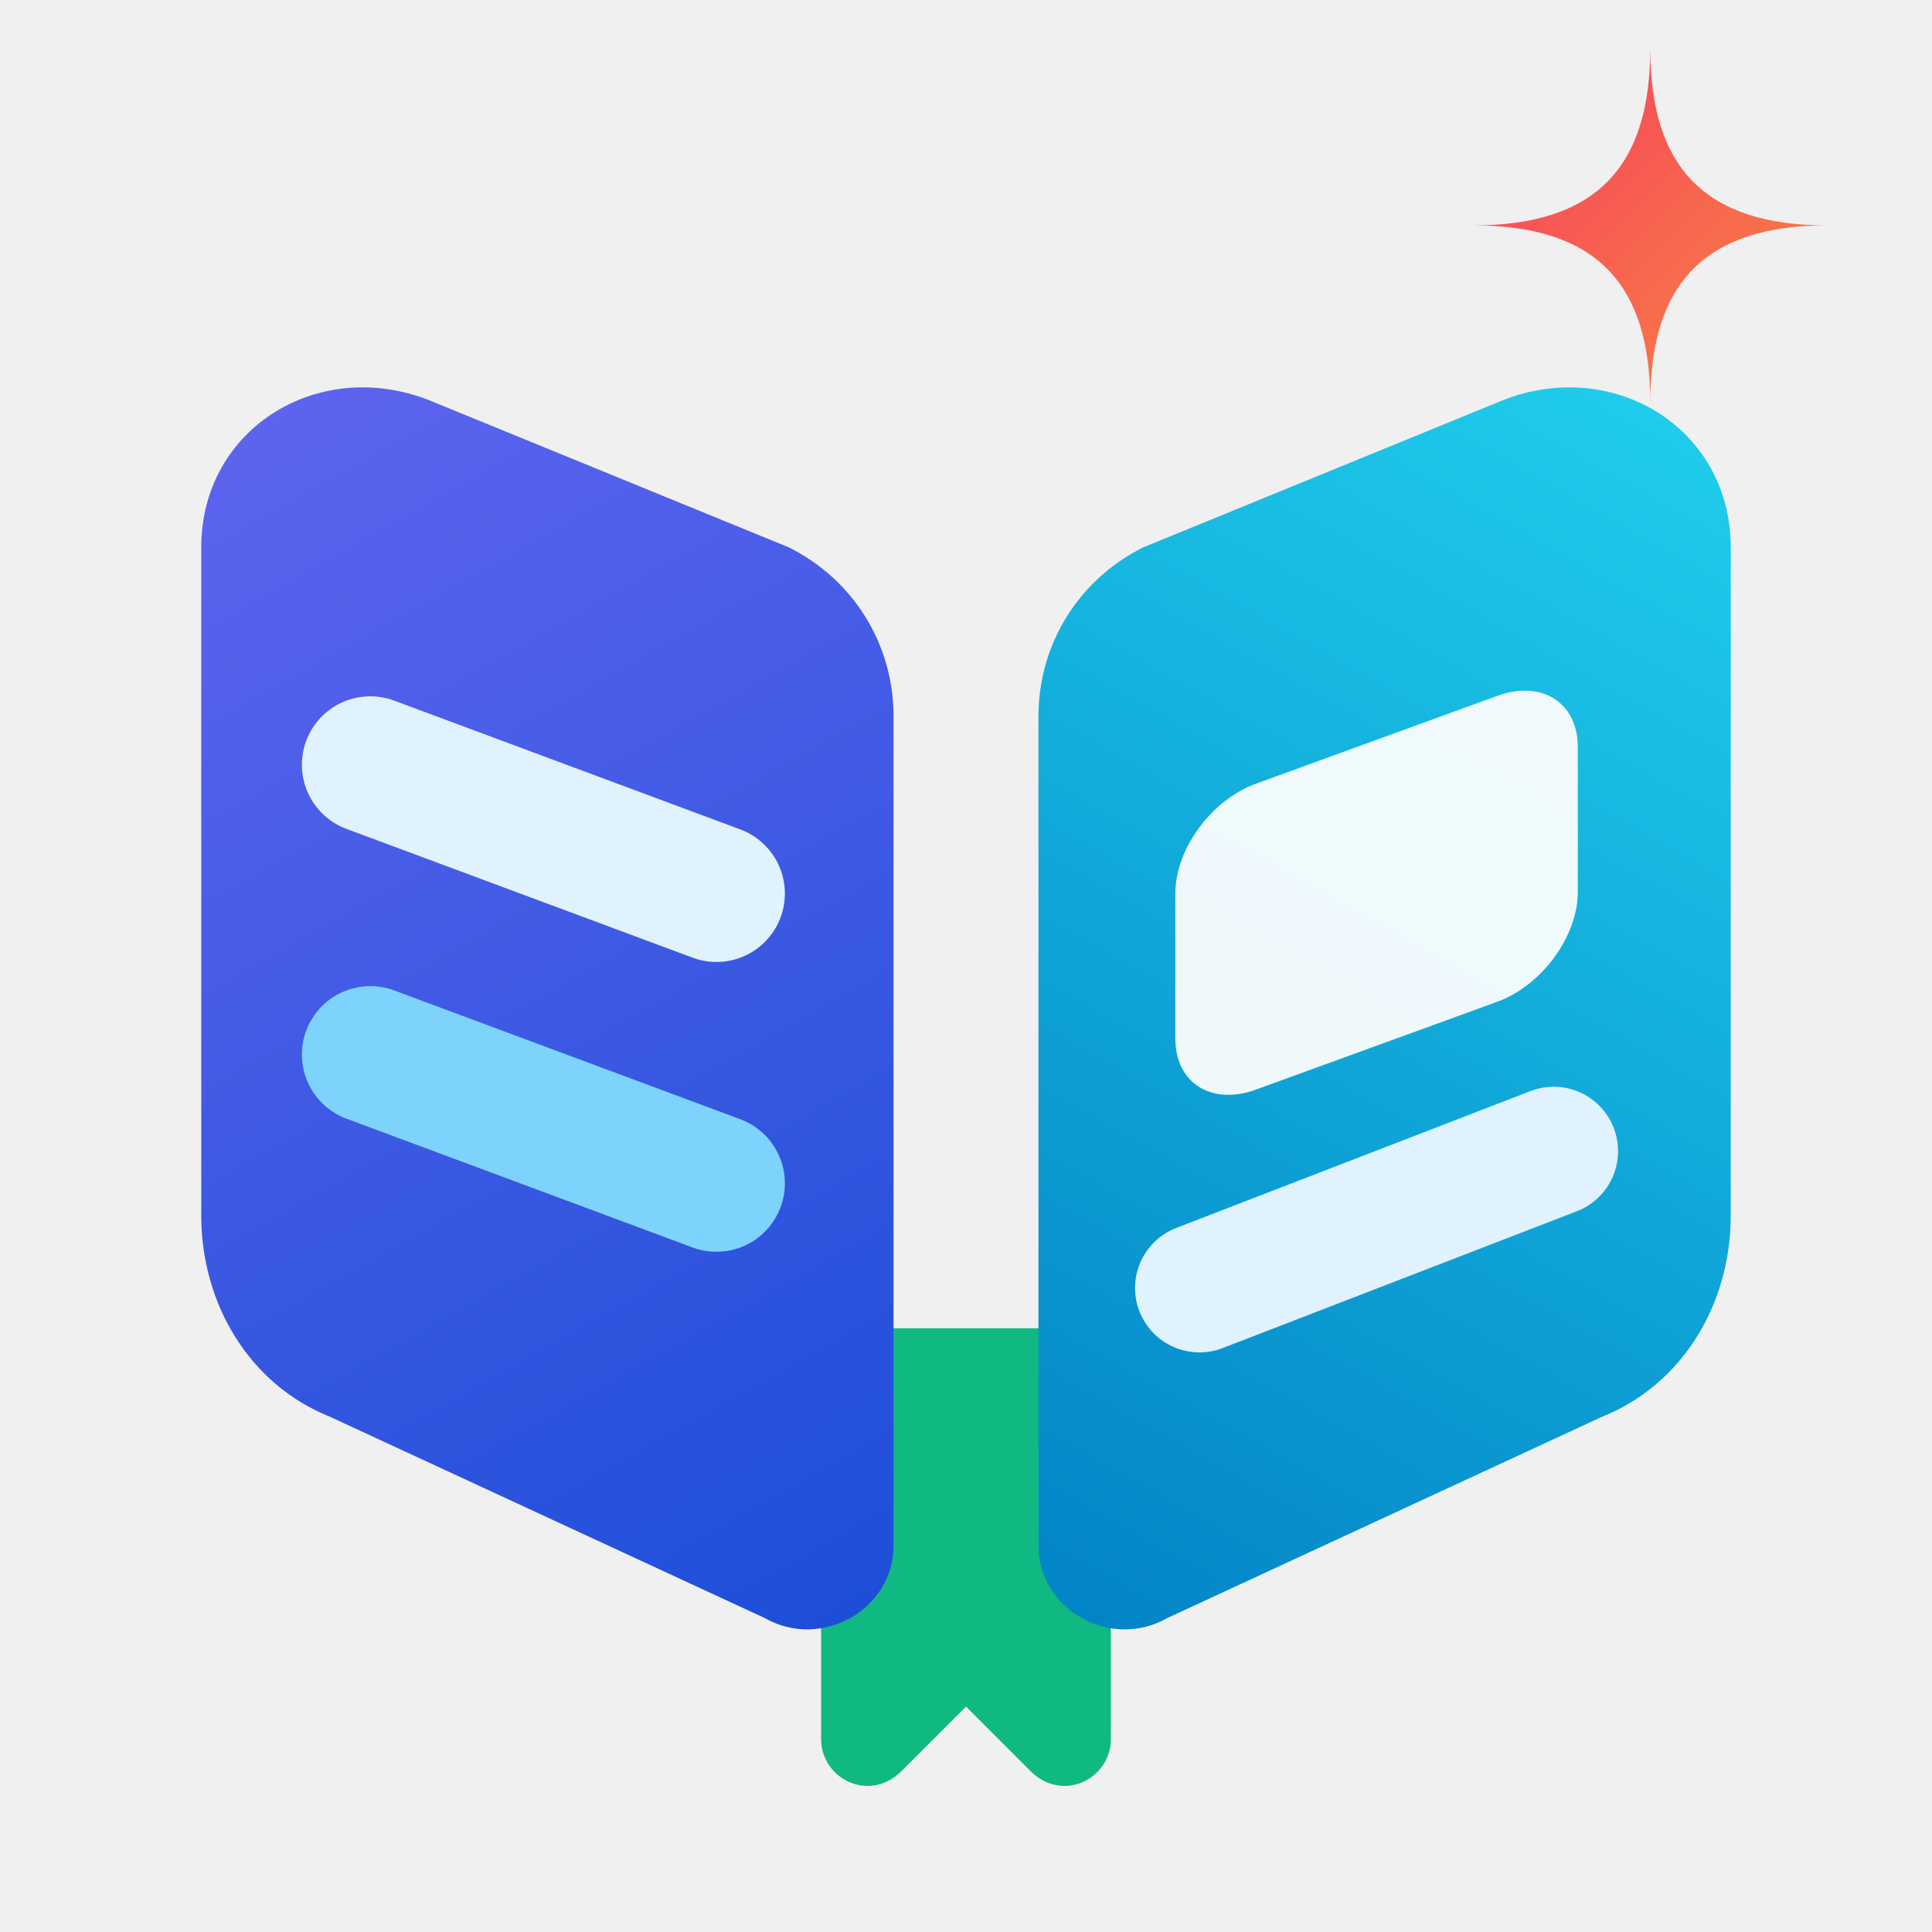
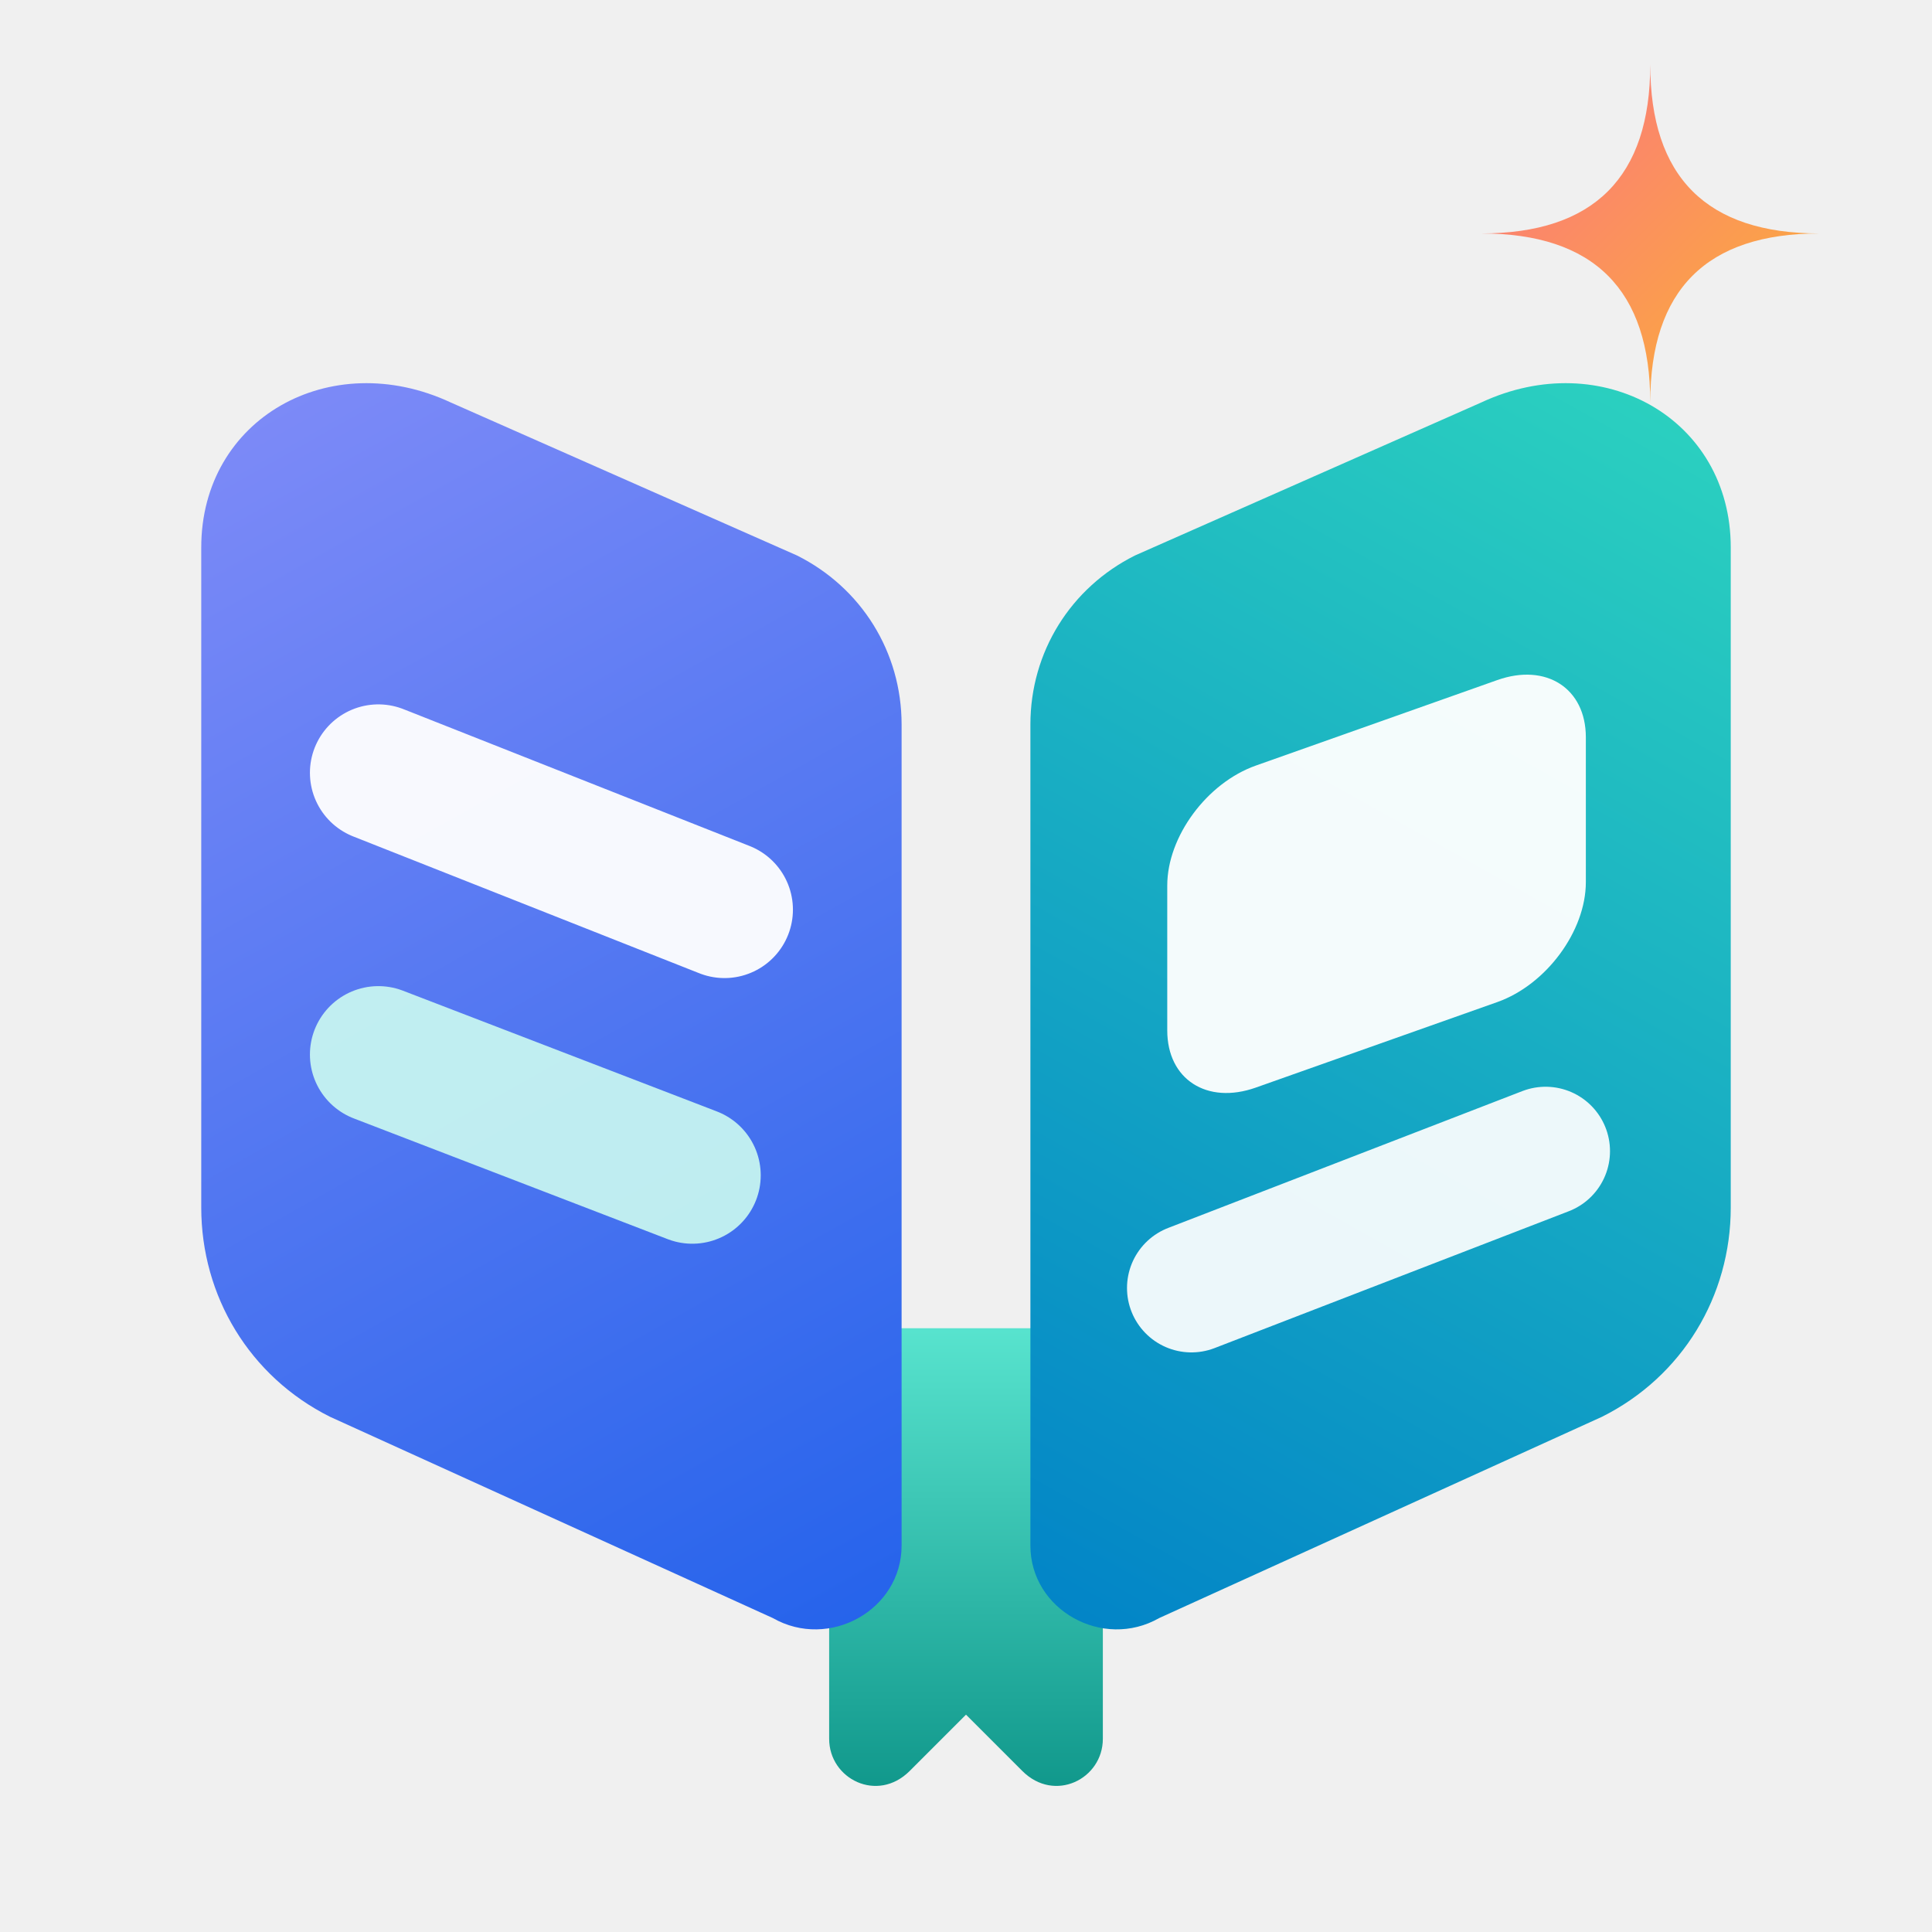
<svg xmlns="http://www.w3.org/2000/svg" viewBox="0 0 24 24" width="24" height="24" fill="none" role="img" aria-label="Zotero JournalFlow">
  <defs>
-     <linearGradient id="jft-left" x1="2" y1="4" x2="11" y2="20" gradientUnits="userSpaceOnUse">
-       <stop offset="0%" stop-color="#6366F1" />
-       <stop offset="100%" stop-color="#1D4ED8" />
+     <linearGradient id="jft-left" x1="2.5" y1="4.5" x2="11.2" y2="20" gradientUnits="userSpaceOnUse">
+       <stop offset="0%" stop-color="#818CF8" />
+       <stop offset="100%" stop-color="#2563EB" />
    </linearGradient>
-     <linearGradient id="jft-right" x1="13" y1="20" x2="22" y2="4" gradientUnits="userSpaceOnUse">
+     <linearGradient id="jft-right" x1="12.8" y1="20" x2="21.5" y2="4.5" gradientUnits="userSpaceOnUse">
      <stop offset="0%" stop-color="#0284C7" />
-       <stop offset="100%" stop-color="#22D3EE" />
+       <stop offset="100%" stop-color="#2DD4BF" />
+     </linearGradient>
+     <linearGradient id="jft-ribbon" x1="12" y1="16" x2="12" y2="22.5" gradientUnits="userSpaceOnUse">
+       <stop offset="0%" stop-color="#5EEAD4" />
+       <stop offset="100%" stop-color="#0D9488" />
    </linearGradient>
    <linearGradient id="jft-spark" x1="18" y1="1" x2="23" y2="6" gradientUnits="userSpaceOnUse">
-       <stop offset="0%" stop-color="#F43F5E" />
-       <stop offset="100%" stop-color="#FB923C" />
+       <stop offset="0%" stop-color="#FB7185" />
+       <stop offset="100%" stop-color="#FBBF24" />
    </linearGradient>
  </defs>
-   <path d="M 10.2 16.5 L 13.8 16.5 L 13.8 21.6 C 13.8 22.1 13.2 22.4 12.8 22 L 12 21.2 L 11.2 22 C 10.8 22.4 10.2 22.1 10.2 21.6 Z" fill="#10B981" />
-   <path d="M 2.5 6.8 C 2.5 5.3 4 4.4 5.4 5 L 9.8 6.8 C 10.6 7.2 11.1 8 11.1 8.9 L 11.1 19.2 C 11.1 20 10.2 20.5 9.5 20.1 L 4.1 17.6 C 3.1 17.2 2.5 16.2 2.5 15.1 Z" fill="url(#jft-left)" />
-   <path d="M 4.6 9.5 L 8.9 11.1" stroke="#E0F2FE" stroke-width="1.7" stroke-linecap="round" />
-   <path d="M 4.6 13.1 L 8.9 14.7" stroke="#7DD3FC" stroke-width="1.7" stroke-linecap="round" />
-   <path d="M 12.9 8.9 C 12.9 8 13.4 7.2 14.2 6.8 L 18.6 5 C 20 4.4 21.5 5.3 21.5 6.8 L 21.5 15.1 C 21.5 16.2 20.9 17.2 19.9 17.6 L 14.5 20.1 C 13.8 20.5 12.9 20 12.9 19.2 Z" fill="url(#jft-right)" />
-   <g transform="translate(14.6 10.1) skewY(-20)">
-     <rect x="0" y="0" width="5" height="3.8" rx="1" fill="#FFFFFF" fill-opacity="0.93" />
+   <path d="M 10.3 16.5 L 13.7 16.5 L 13.7 21.6 C 13.7 22.1 13.1 22.4 12.7 22 L 12 21.3 L 11.3 22 C 10.9 22.4 10.3 22.1 10.3 21.6 Z" fill="url(#jft-ribbon)" />
+   <path d="M 2.5 6.8 C 2.5 5.2 4.1 4.3 5.6 5 L 9.9 6.9 C 10.7 7.3 11.2 8.1 11.2 9 L 11.2 19.2 C 11.2 20 10.3 20.5 9.6 20.1 L 4.1 17.6 C 3.1 17.1 2.5 16.1 2.5 15 Z" fill="url(#jft-left)" />
+   <path d="M 4.7 9.6 L 9 11.3" stroke="#FFFFFF" stroke-width="1.7" stroke-linecap="round" opacity="0.95" />
+   <path d="M 4.7 13.1 L 8.6 14.6" stroke="#CCFBF1" stroke-width="1.7" stroke-linecap="round" opacity="0.9" />
+   <path d="M 12.8 9 C 12.8 8.1 13.3 7.3 14.1 6.9 L 18.4 5 C 19.9 4.3 21.5 5.2 21.5 6.8 L 21.5 15 C 21.5 16.1 20.9 17.1 19.9 17.6 L 14.4 20.1 C 13.7 20.5 12.8 20 12.8 19.2 Z" fill="url(#jft-right)" />
+   <g transform="translate(14.5 9.9) skewY(-19.5)">
+     <rect x="0" y="0" width="5.2" height="4" rx="1.1" fill="#FFFFFF" fill-opacity="0.95" />
  </g>
-   <path d="M 14.9 16 L 19.3 14.3" stroke="#E0F2FE" stroke-width="1.6" stroke-linecap="round" />
-   <path d="M 20.5 0.6 C 20.5 2.1 21.2 2.8 22.7 2.8 C 21.2 2.8 20.5 3.5 20.5 5 C 20.5 3.5 19.8 2.8 18.3 2.8 C 19.8 2.8 20.5 2.1 20.5 0.6 Z" fill="url(#jft-spark)" />
+   <path d="M 14.8 16 L 19.2 14.3" stroke="#FFFFFF" stroke-width="1.6" stroke-linecap="round" opacity="0.92" />
+   <path d="M 20.5 0.8 C 20.5 2.2 21.2 2.9 22.6 2.9 C 21.2 2.9 20.5 3.6 20.5 5 C 20.5 3.6 19.8 2.9 18.4 2.9 C 19.8 2.9 20.5 2.2 20.5 0.8 Z" fill="url(#jft-spark)" />
</svg>
